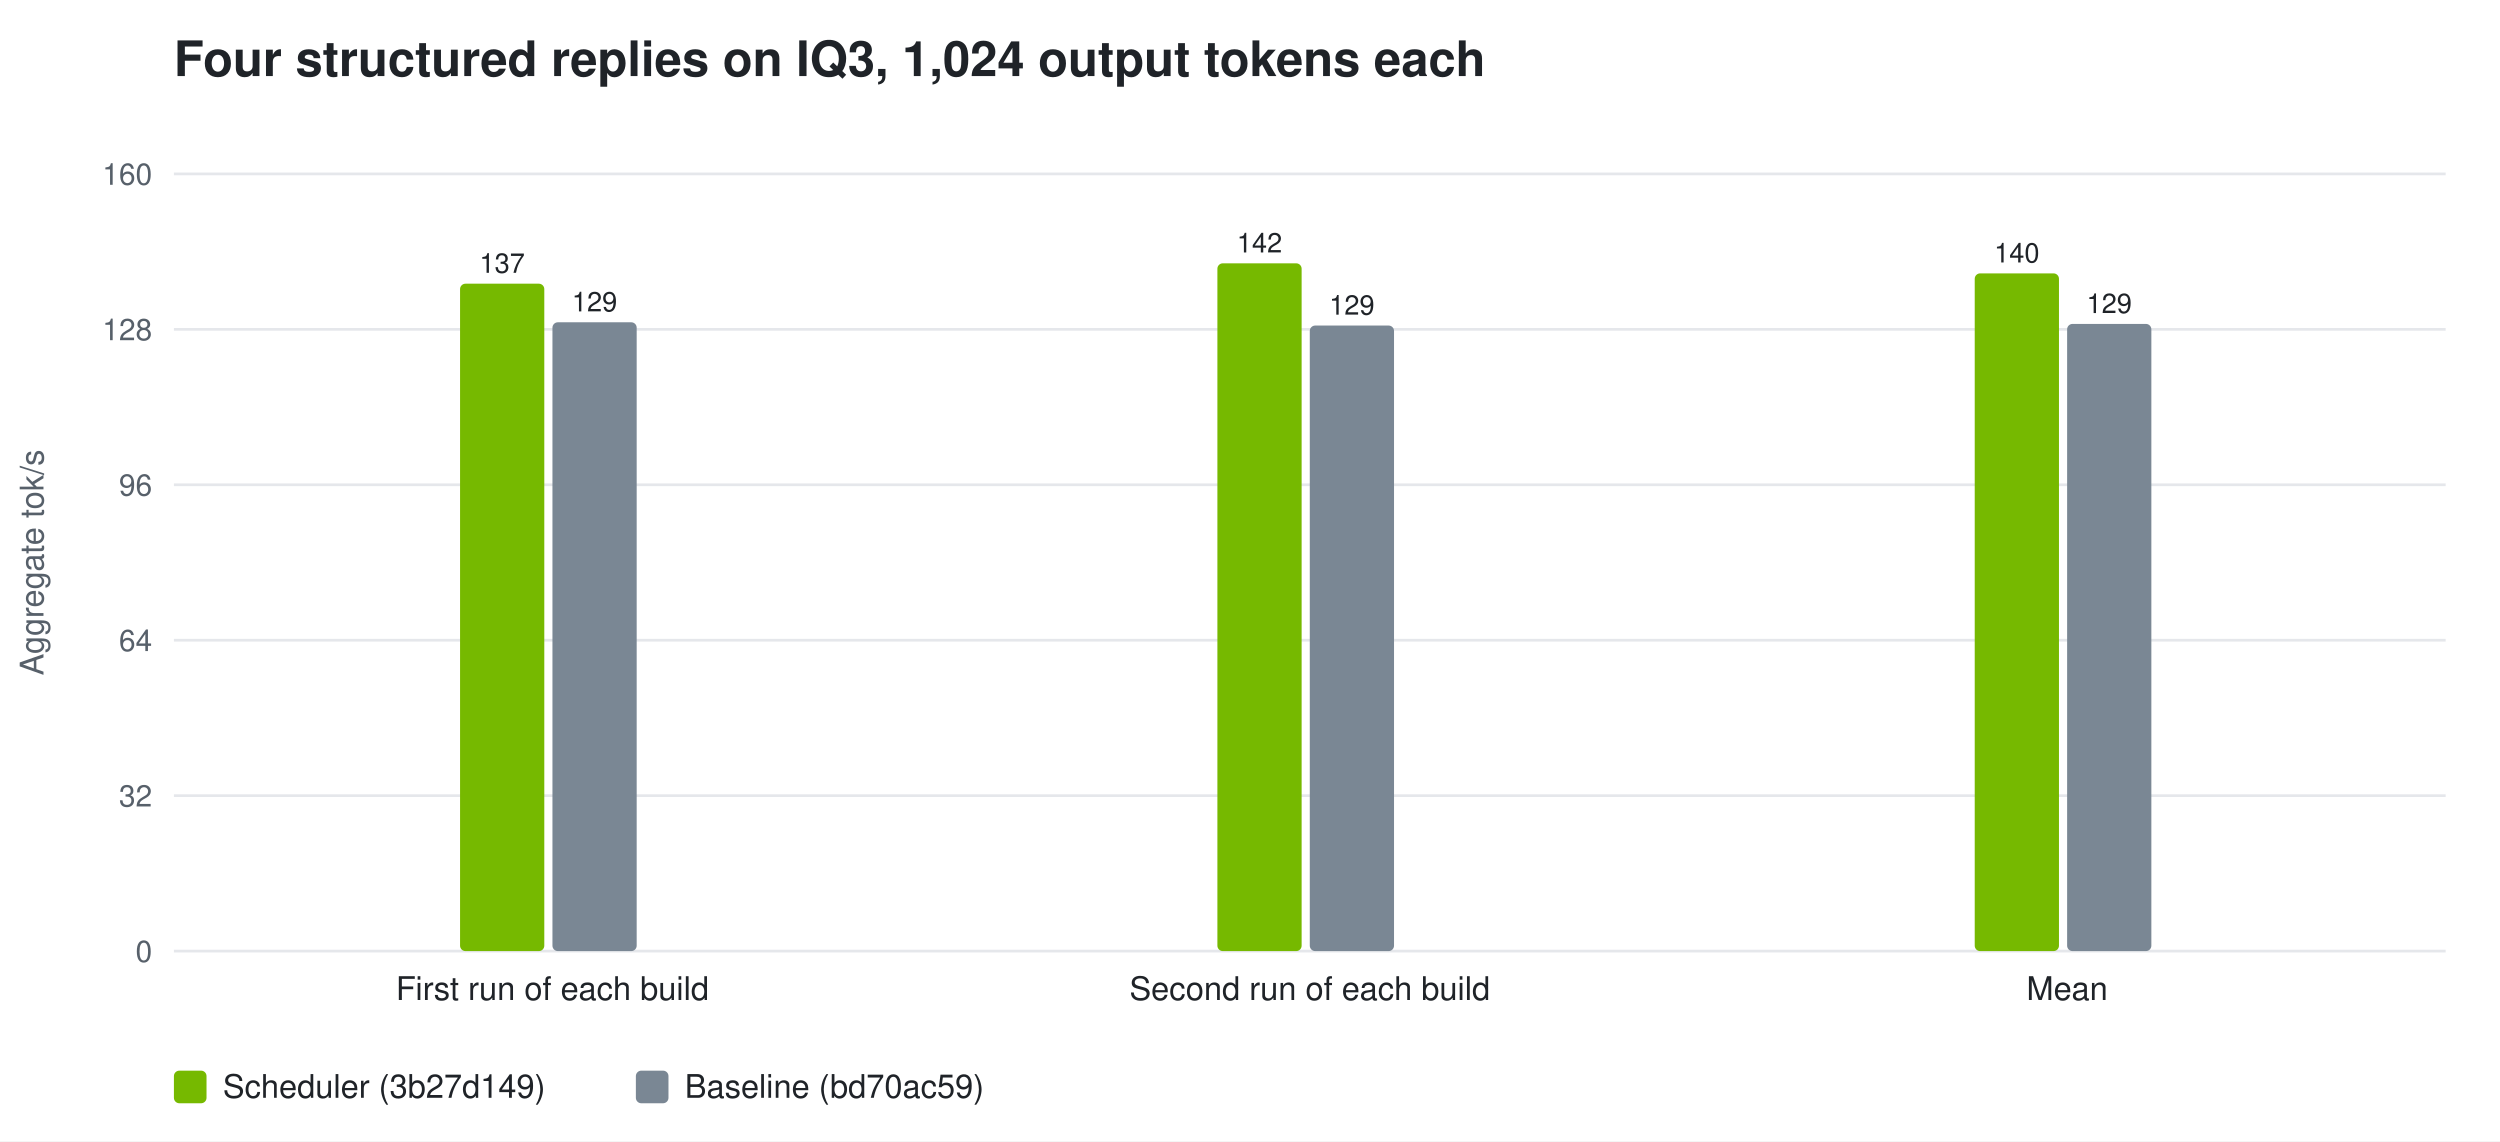
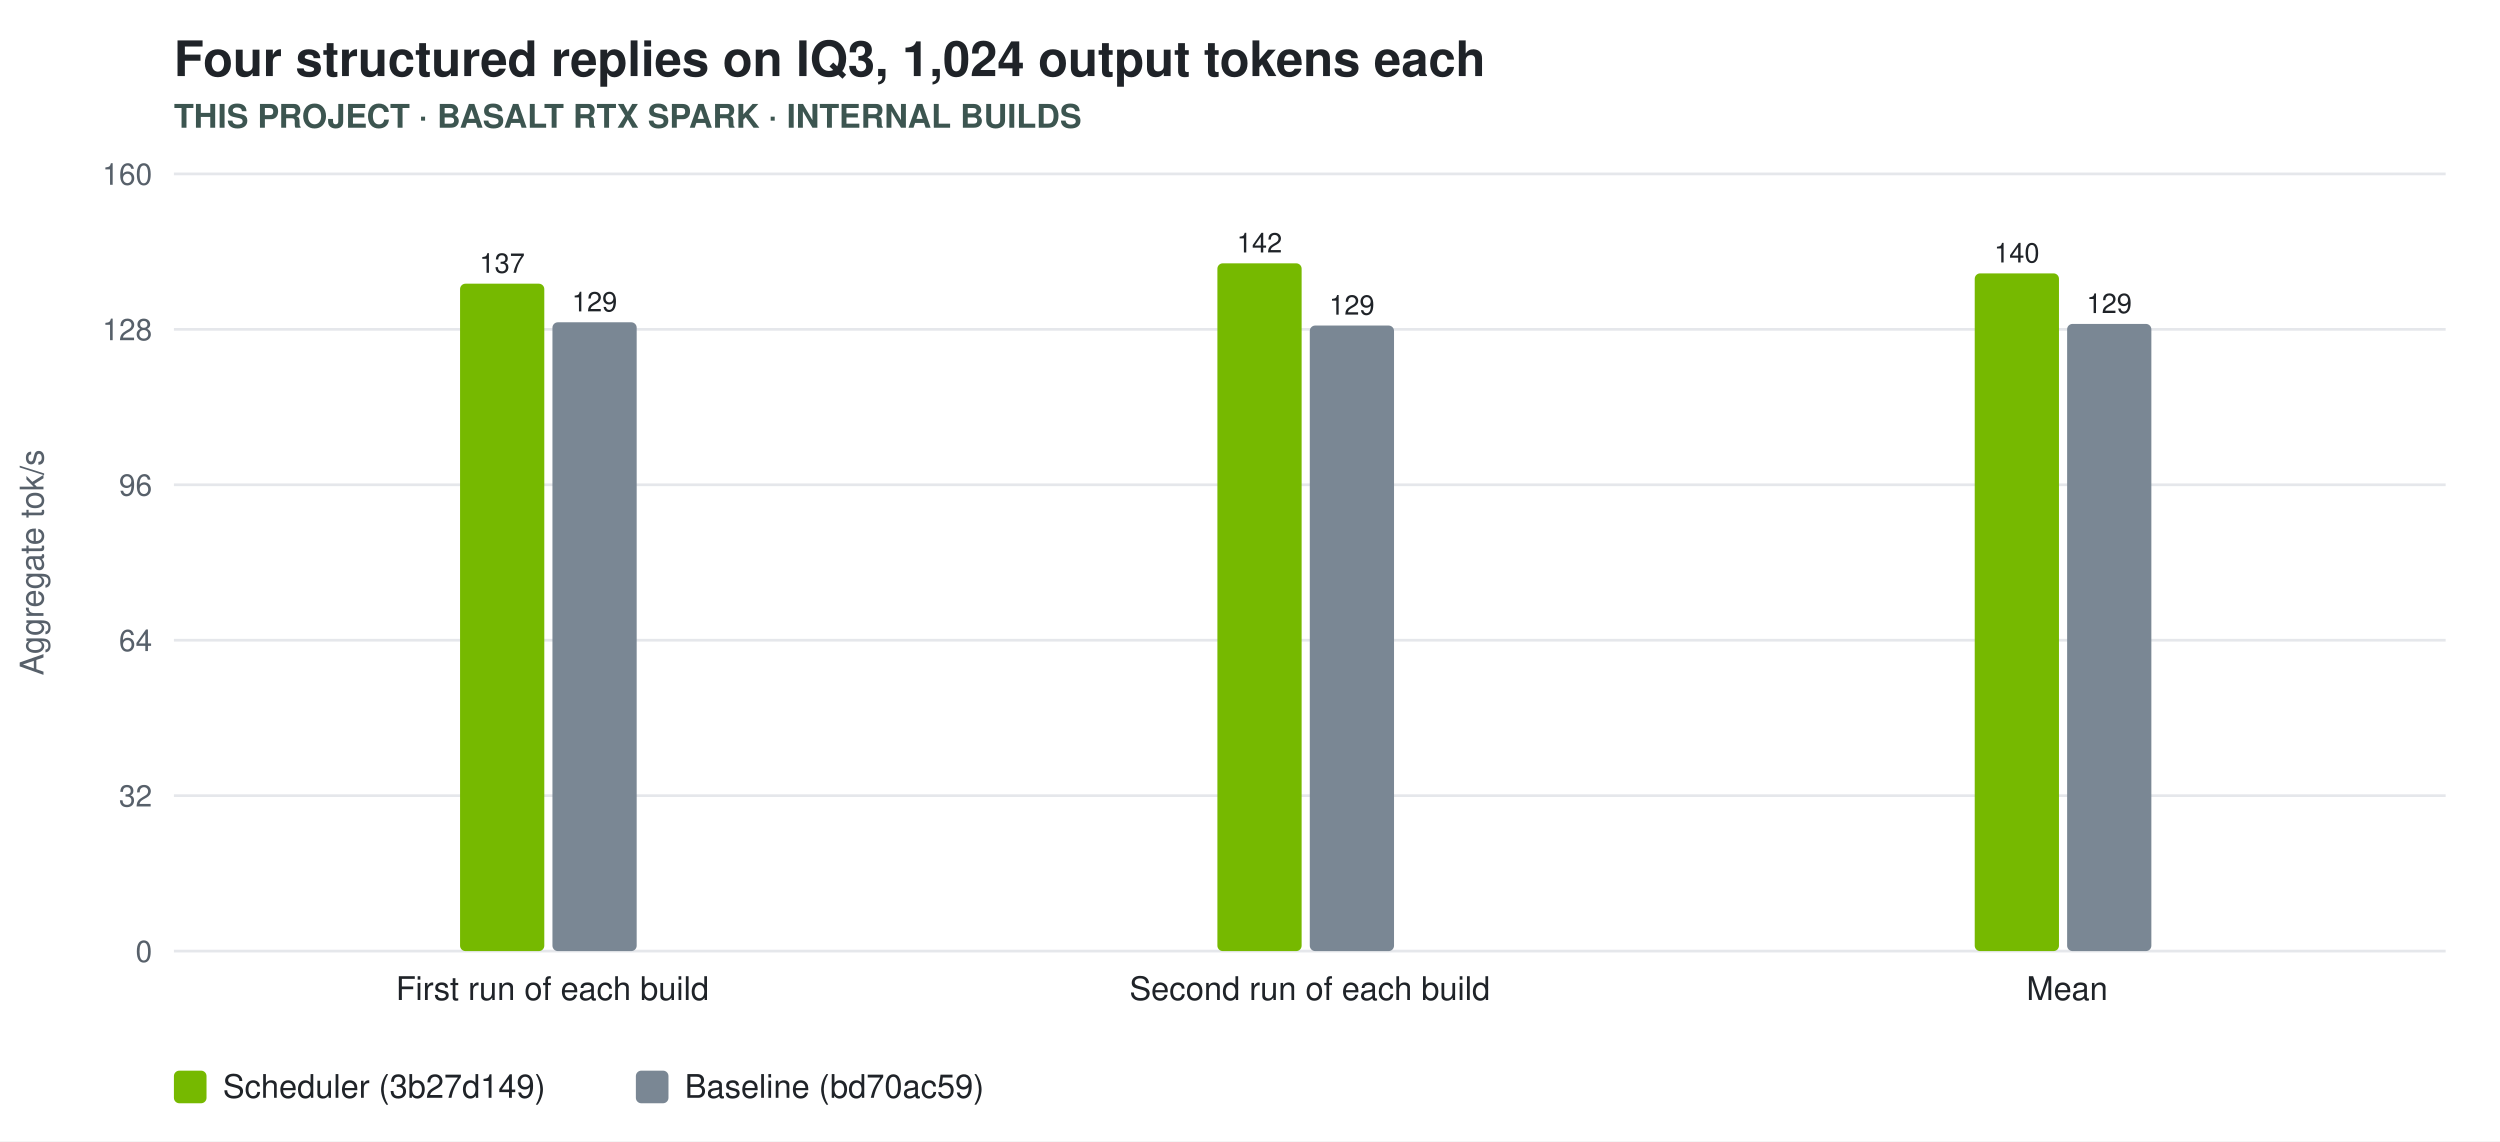
<svg xmlns="http://www.w3.org/2000/svg" width="920" height="420" viewBox="0 0 920 420" font-family="Segoe UI, Helvetica, Arial, sans-serif">
  <rect width="920" height="420" fill="#ffffff" />
  <text x="64" y="28" font-size="18" font-weight="600" fill="#1f2328">Four structured replies on IQ3, 1,024 output tokens each</text>
+   <text x="64" y="47" font-size="12" font-weight="600" fill="#3c5550">THIS PROJECT · BASALT RTX SPARK · INTERNAL BUILDS</text>
  <line x1="64" y1="350.0" x2="900" y2="350.0" stroke="#e5e7eb" />
  <text x="56" y="354.0" font-size="11" text-anchor="end" fill="#57606a">0</text>
  <line x1="64" y1="292.8" x2="900" y2="292.8" stroke="#e5e7eb" />
  <text x="56" y="296.8" font-size="11" text-anchor="end" fill="#57606a">32</text>
  <line x1="64" y1="235.6" x2="900" y2="235.6" stroke="#e5e7eb" />
  <text x="56" y="239.6" font-size="11" text-anchor="end" fill="#57606a">64</text>
  <line x1="64" y1="178.4" x2="900" y2="178.4" stroke="#e5e7eb" />
  <text x="56" y="182.4" font-size="11" text-anchor="end" fill="#57606a">96</text>
  <line x1="64" y1="121.2" x2="900" y2="121.2" stroke="#e5e7eb" />
  <text x="56" y="125.2" font-size="11" text-anchor="end" fill="#57606a">128</text>
  <line x1="64" y1="64.0" x2="900" y2="64.0" stroke="#e5e7eb" />
  <text x="56" y="68.0" font-size="11" text-anchor="end" fill="#57606a">160</text>
  <text x="16" y="207" font-size="12" fill="#57606a" transform="rotate(-90 16 207)" text-anchor="middle">Aggregate tok/s</text>
  <rect x="169.3" y="104.4" width="31.0" height="245.6" rx="2" fill="#76B900" />
  <text x="184.8" y="100.4" font-size="10" text-anchor="middle" fill="#1f2328">137</text>
  <rect x="203.3" y="118.6" width="31.0" height="231.4" rx="2" fill="#7A8794" />
  <text x="218.8" y="114.6" font-size="10" text-anchor="middle" fill="#1f2328">129</text>
  <text x="203.3" y="368" font-size="12" text-anchor="middle" fill="#1f2328">First run of each build</text>
  <rect x="448.0" y="96.9" width="31.0" height="253.1" rx="2" fill="#76B900" />
  <text x="463.5" y="92.9" font-size="10" text-anchor="middle" fill="#1f2328">142</text>
  <rect x="482.0" y="119.8" width="31.0" height="230.2" rx="2" fill="#7A8794" />
  <text x="497.5" y="115.8" font-size="10" text-anchor="middle" fill="#1f2328">129</text>
  <text x="482.0" y="368" font-size="12" text-anchor="middle" fill="#1f2328">Second run of each build</text>
  <rect x="726.7" y="100.6" width="31.0" height="249.4" rx="2" fill="#76B900" />
  <text x="742.2" y="96.6" font-size="10" text-anchor="middle" fill="#1f2328">140</text>
  <rect x="760.7" y="119.2" width="31.0" height="230.8" rx="2" fill="#7A8794" />
  <text x="776.2" y="115.2" font-size="10" text-anchor="middle" fill="#1f2328">129</text>
  <text x="760.7" y="368" font-size="12" text-anchor="middle" fill="#1f2328">Mean</text>
  <rect x="64" y="394" width="12" height="12" rx="2" fill="#76B900" />
  <text x="82" y="404" font-size="12" fill="#1f2328">Scheduler (3b27d149)</text>
  <rect x="234" y="394" width="12" height="12" rx="2" fill="#7A8794" />
  <text x="252" y="404" font-size="12" fill="#1f2328">Baseline (bd70ac59)</text>
</svg>
